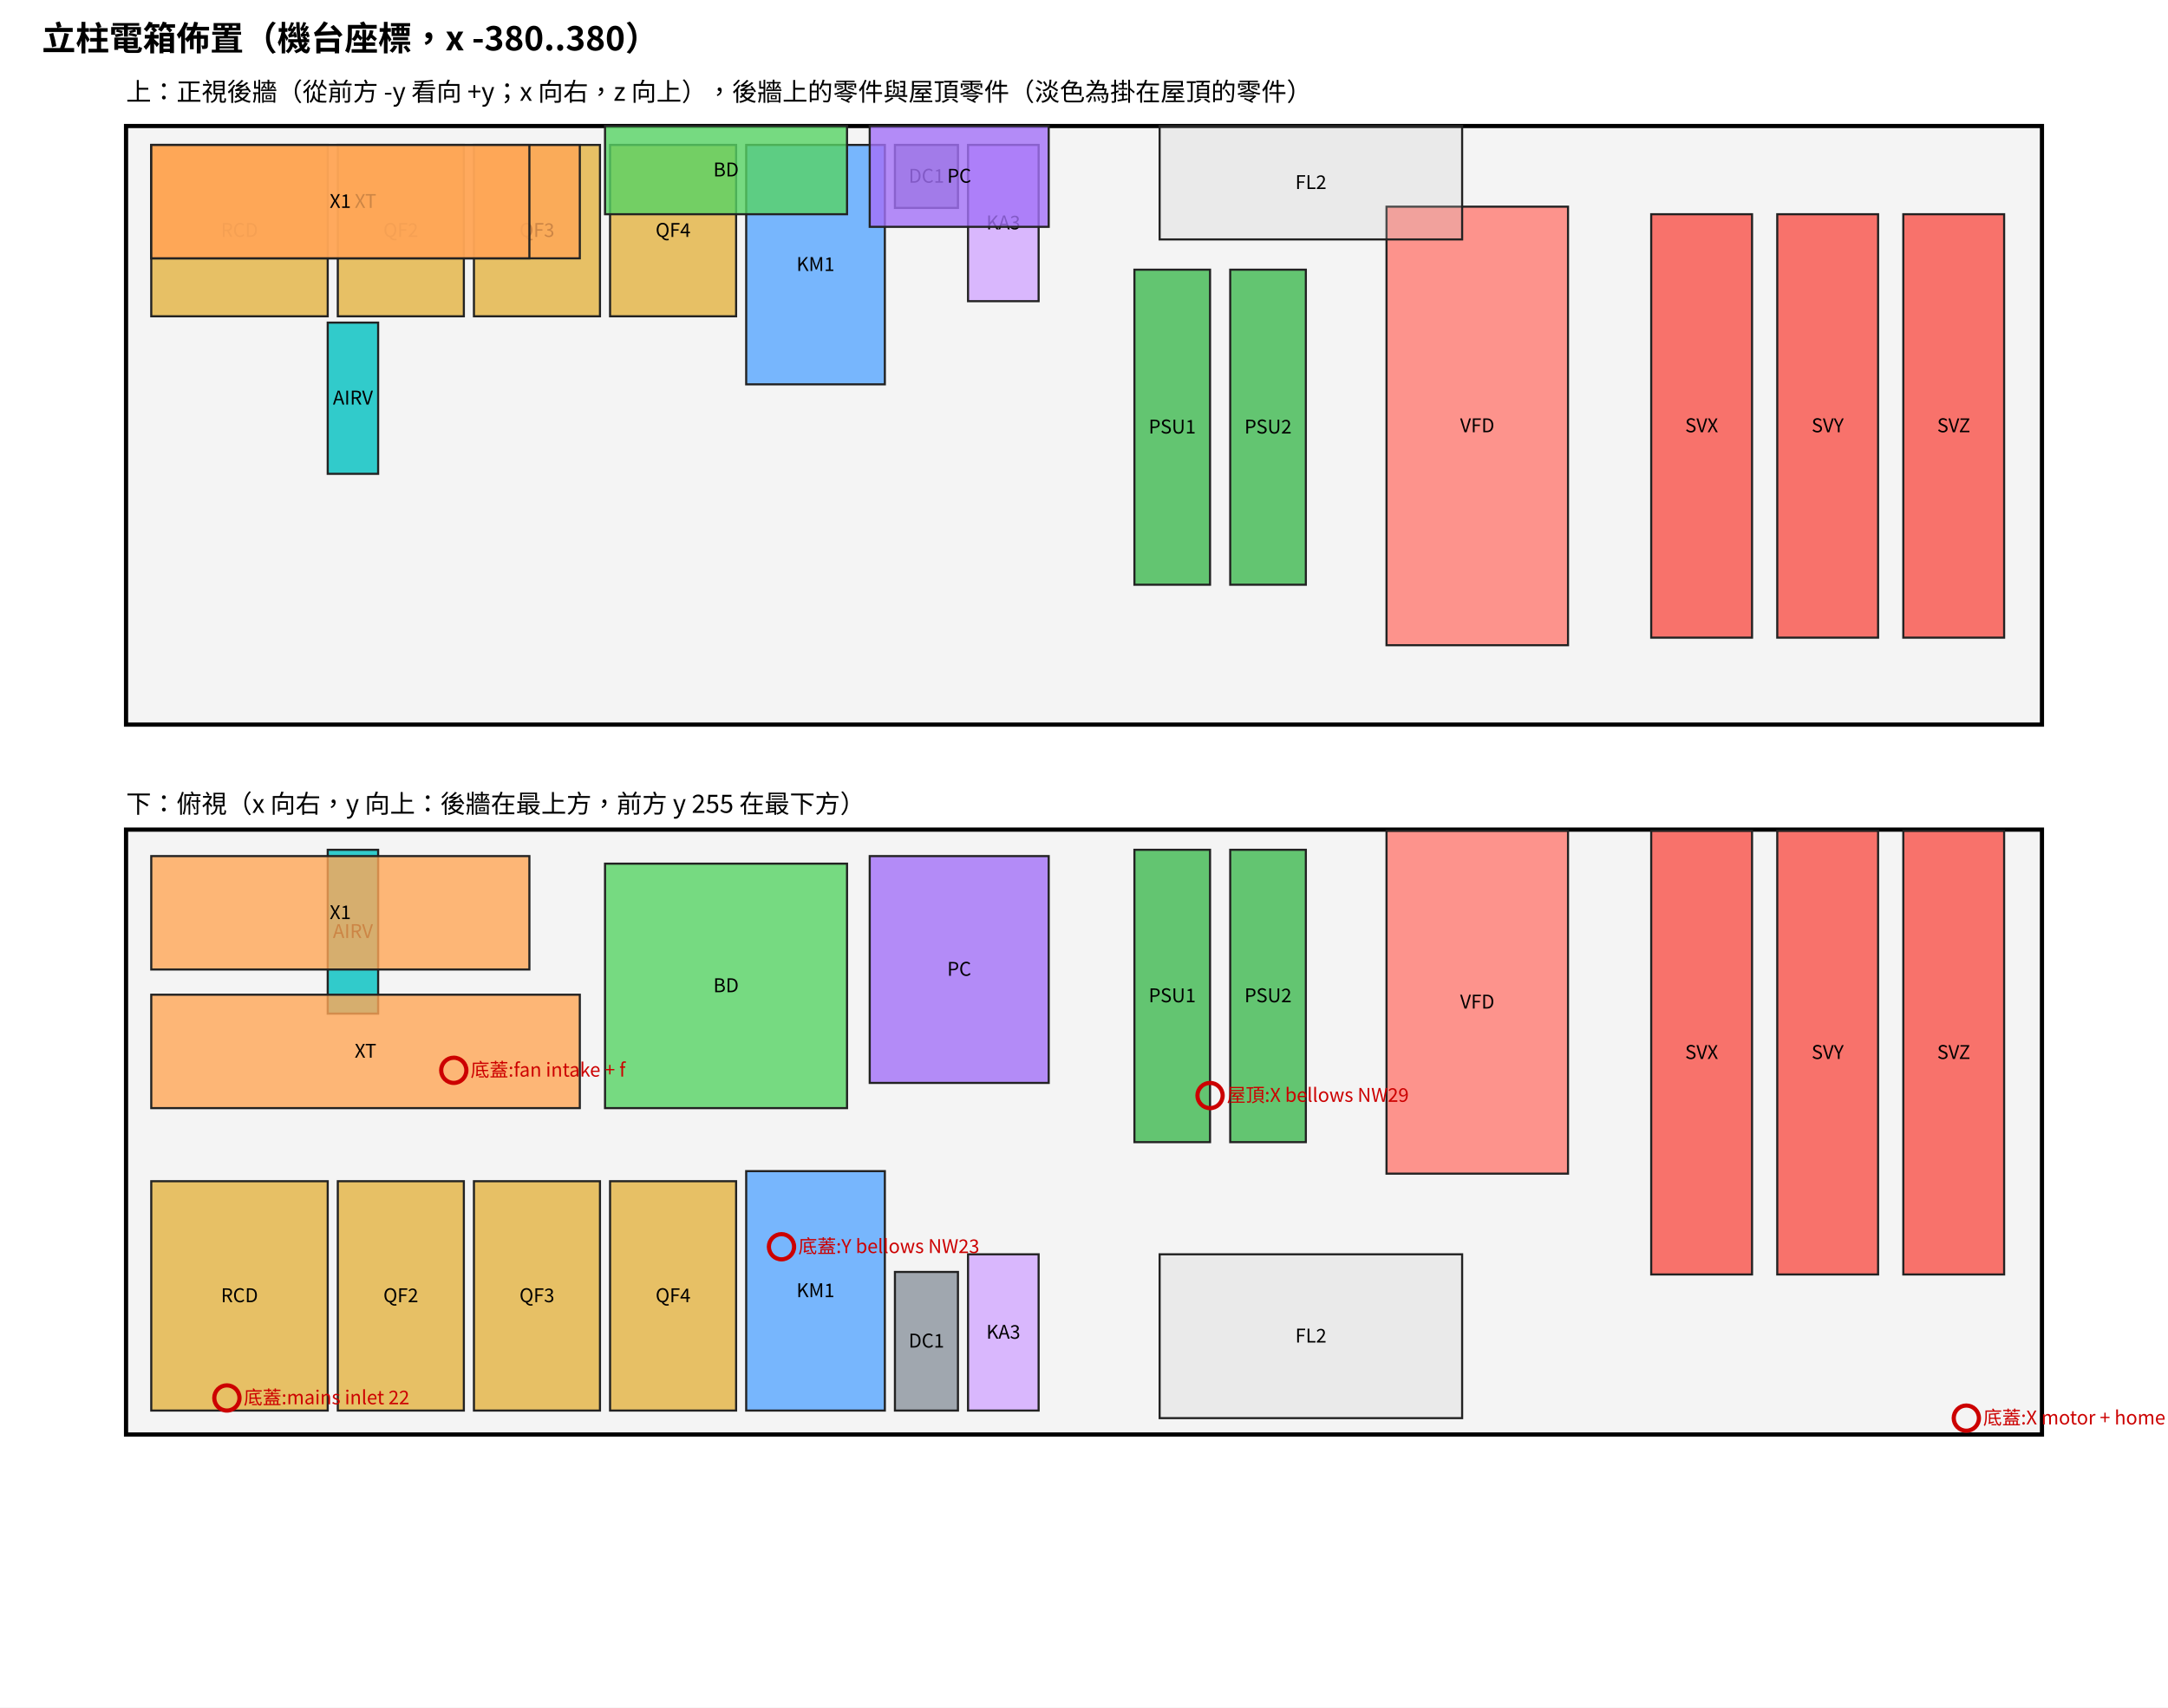
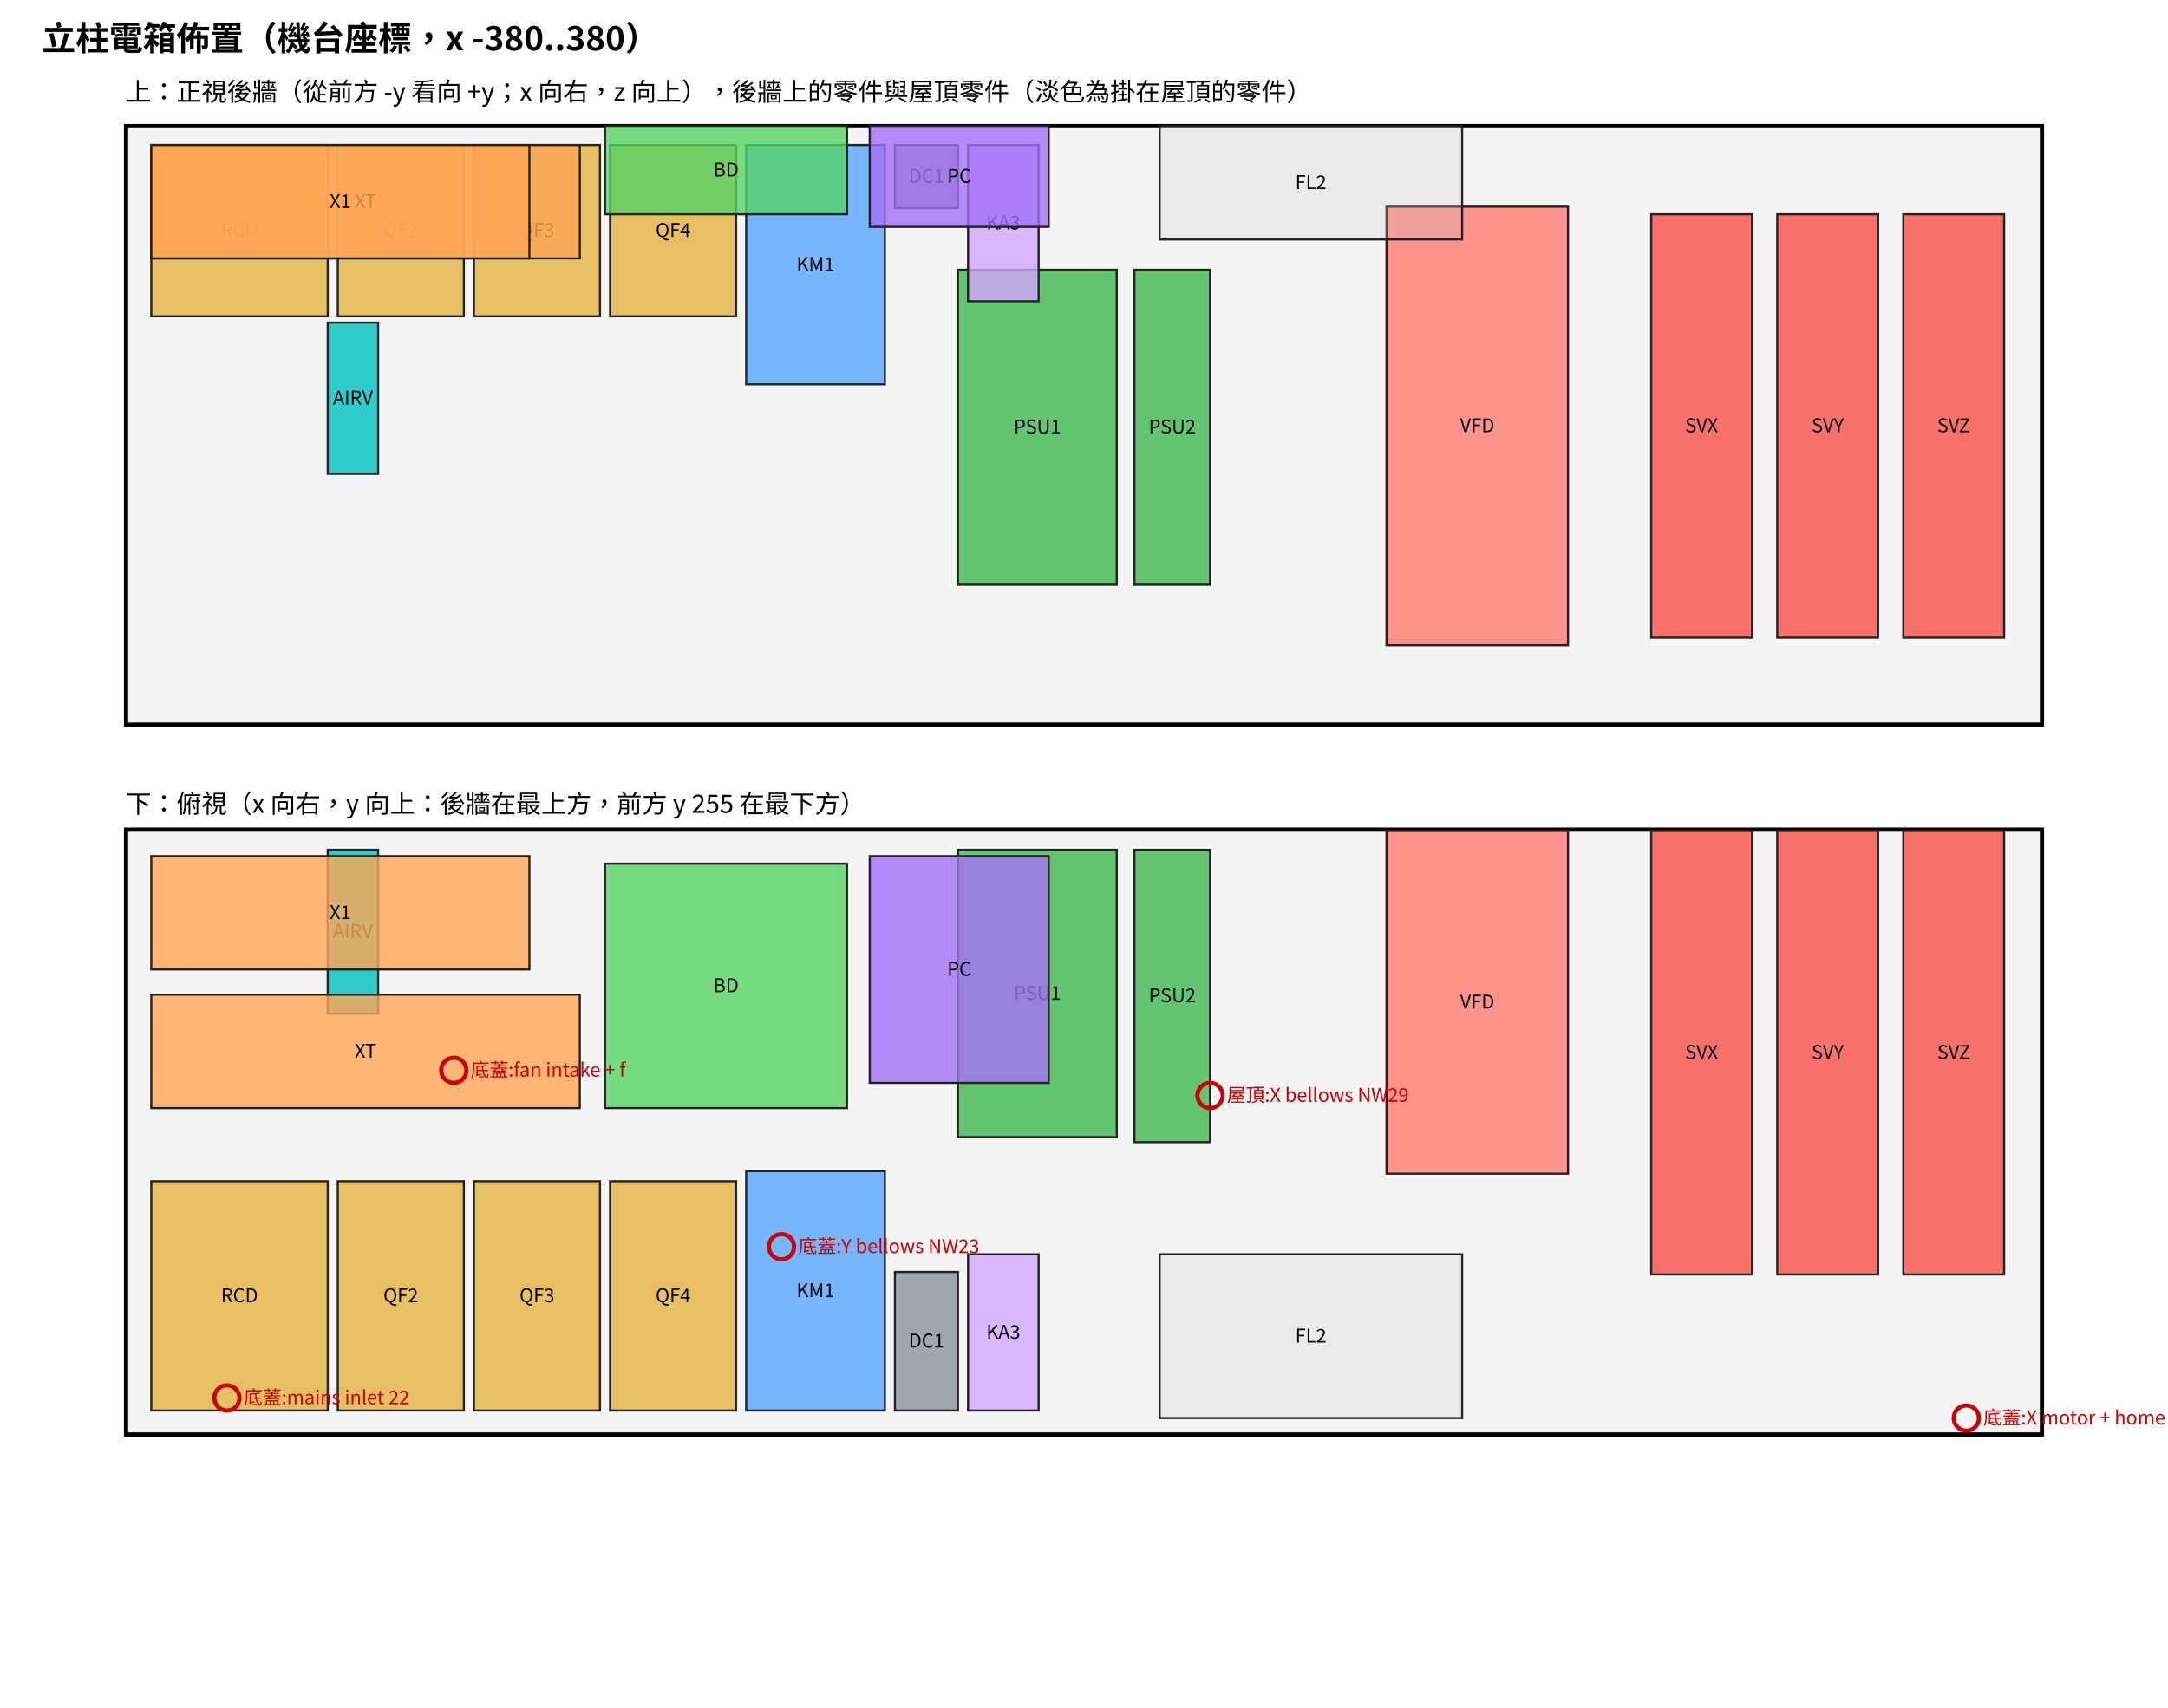
<svg xmlns="http://www.w3.org/2000/svg" width="1032" height="813" font-family="Noto Sans CJK TC, sans-serif">
  <rect width="100%" height="100%" fill="#fff" />
  <text x="20" y="24" font-size="16" font-weight="bold">立柱電箱佈置（機台座標，x -380..380）</text>
  <text x="60" y="48" font-size="12">上：正視後牆（從前方 -y 看向 +y；x 向右，z 向上），後牆上的零件與屋頂零件（淡色為掛在屋頂的零件）</text>
  <rect x="60" y="60" width="912" height="285" fill="#f4f4f4" stroke="#000" stroke-width="2" />
  <rect x="786.0" y="102.0" width="48.0" height="201.6" fill="#f85149" fill-opacity="0.8" stroke="#222" />
  <text x="810.0" y="205.8" font-size="9" text-anchor="middle">SVX</text>
  <rect x="846.0" y="102.0" width="48.0" height="201.6" fill="#f85149" fill-opacity="0.8" stroke="#222" />
  <text x="870.0" y="205.8" font-size="9" text-anchor="middle">SVY</text>
  <rect x="906.0" y="102.0" width="48.0" height="201.6" fill="#f85149" fill-opacity="0.8" stroke="#222" />
  <text x="930.0" y="205.8" font-size="9" text-anchor="middle">SVZ</text>
  <rect x="660.0" y="98.4" width="86.4" height="208.8" fill="#ff7b72" fill-opacity="0.8" stroke="#222" />
  <text x="703.2" y="205.8" font-size="9" text-anchor="middle">VFD</text>
+   <rect x="456.0" y="128.4" width="75.6" height="150.0" fill="#3fb950" fill-opacity="0.8" stroke="#222" />
+   <text x="493.8" y="206.4" font-size="9" text-anchor="middle">PSU1</text>
  <rect x="540.0" y="128.4" width="36.0" height="150.0" fill="#3fb950" fill-opacity="0.8" stroke="#222" />
-   <text x="558.0" y="206.4" font-size="9" text-anchor="middle">PSU1</text>
-   <rect x="585.6" y="128.4" width="36.0" height="150.0" fill="#3fb950" fill-opacity="0.8" stroke="#222" />
-   <text x="603.6" y="206.4" font-size="9" text-anchor="middle">PSU2</text>
+   <text x="558.0" y="206.4" font-size="9" text-anchor="middle">PSU2</text>
  <rect x="156.0" y="153.6" width="24.0" height="72.0" fill="#00c0c0" fill-opacity="0.8" stroke="#222" />
  <text x="168.0" y="192.6" font-size="9" text-anchor="middle">AIRV</text>
  <rect x="72.0" y="69.0" width="84.0" height="81.6" fill="#e3b341" fill-opacity="0.8" stroke="#222" />
  <text x="114.0" y="112.8" font-size="9" text-anchor="middle">RCD</text>
  <rect x="160.8" y="69.0" width="60.0" height="81.6" fill="#e3b341" fill-opacity="0.8" stroke="#222" />
  <text x="190.8" y="112.8" font-size="9" text-anchor="middle">QF2</text>
  <rect x="225.6" y="69.0" width="60.0" height="81.6" fill="#e3b341" fill-opacity="0.8" stroke="#222" />
  <text x="255.6" y="112.8" font-size="9" text-anchor="middle">QF3</text>
  <rect x="290.4" y="69.0" width="60.0" height="81.6" fill="#e3b341" fill-opacity="0.8" stroke="#222" />
  <text x="320.4" y="112.8" font-size="9" text-anchor="middle">QF4</text>
  <rect x="355.2" y="69.0" width="66.0" height="114.0" fill="#58a6ff" fill-opacity="0.8" stroke="#222" />
  <text x="388.2" y="129.0" font-size="9" text-anchor="middle">KM1</text>
  <rect x="426.0" y="69.0" width="30.0" height="30.0" fill="#8b949e" fill-opacity="0.8" stroke="#222" />
  <text x="441.0" y="87.0" font-size="9" text-anchor="middle">DC1</text>
  <rect x="460.8" y="69.0" width="33.6" height="74.4" fill="#d2a8ff" fill-opacity="0.8" stroke="#222" />
  <text x="477.6" y="109.2" font-size="9" text-anchor="middle">KA3</text>
  <rect x="72.0" y="69.0" width="204.0" height="54.0" fill="#ffa657" fill-opacity="0.8" stroke="#222" />
  <text x="174.0" y="99.0" font-size="9" text-anchor="middle">XT</text>
  <rect x="288.0" y="60.0" width="115.2" height="42.0" fill="#56d364" fill-opacity="0.8" stroke="#222" />
  <text x="345.6" y="84.0" font-size="9" text-anchor="middle">BD</text>
  <rect x="72.0" y="69.0" width="180.0" height="54.0" fill="#ffa657" fill-opacity="0.8" stroke="#222" />
  <text x="162.0" y="99.0" font-size="9" text-anchor="middle">X1</text>
  <rect x="552.0" y="60.0" width="144.0" height="54.0" fill="#cccccc" fill-opacity="0.25" stroke="#222" />
  <text x="624.0" y="90.0" font-size="9" text-anchor="middle">FL2</text>
  <rect x="414.0" y="60.0" width="85.2" height="48.0" fill="#a371f7" fill-opacity="0.8" stroke="#222" />
  <text x="456.6" y="87.0" font-size="9" text-anchor="middle">PC</text>
  <text x="60" y="387" font-size="12">下：俯視（x 向右，y 向上：後牆在最上方，前方 y 255 在最下方）</text>
  <rect x="60" y="395" width="912" height="288" fill="#f4f4f4" stroke="#000" stroke-width="2" />
  <rect x="786.0" y="395.6" width="48.0" height="211.2" fill="#f85149" fill-opacity="0.8" stroke="#222" />
  <text x="810.0" y="504.2" font-size="9" text-anchor="middle">SVX</text>
  <rect x="846.0" y="395.6" width="48.0" height="211.2" fill="#f85149" fill-opacity="0.8" stroke="#222" />
  <text x="870.0" y="504.2" font-size="9" text-anchor="middle">SVY</text>
  <rect x="906.0" y="395.6" width="48.0" height="211.2" fill="#f85149" fill-opacity="0.8" stroke="#222" />
  <text x="930.0" y="504.2" font-size="9" text-anchor="middle">SVZ</text>
  <rect x="660.0" y="395.6" width="86.4" height="163.2" fill="#ff7b72" fill-opacity="0.8" stroke="#222" />
  <text x="703.2" y="480.2" font-size="9" text-anchor="middle">VFD</text>
+   <rect x="456.0" y="404.6" width="75.6" height="136.8" fill="#3fb950" fill-opacity="0.8" stroke="#222" />
+   <text x="493.8" y="476.0" font-size="9" text-anchor="middle">PSU1</text>
  <rect x="540.0" y="404.6" width="36.0" height="139.2" fill="#3fb950" fill-opacity="0.8" stroke="#222" />
-   <text x="558.0" y="477.2" font-size="9" text-anchor="middle">PSU1</text>
-   <rect x="585.6" y="404.6" width="36.0" height="139.2" fill="#3fb950" fill-opacity="0.8" stroke="#222" />
-   <text x="603.6" y="477.2" font-size="9" text-anchor="middle">PSU2</text>
+   <text x="558.0" y="477.2" font-size="9" text-anchor="middle">PSU2</text>
  <rect x="156.0" y="404.6" width="24.0" height="78.0" fill="#00c0c0" fill-opacity="0.8" stroke="#222" />
  <text x="168.0" y="446.6" font-size="9" text-anchor="middle">AIRV</text>
  <rect x="72.0" y="562.4" width="84.0" height="109.2" fill="#e3b341" fill-opacity="0.8" stroke="#222" />
  <text x="114.0" y="620.0" font-size="9" text-anchor="middle">RCD</text>
  <rect x="160.8" y="562.4" width="60.0" height="109.2" fill="#e3b341" fill-opacity="0.8" stroke="#222" />
  <text x="190.8" y="620.0" font-size="9" text-anchor="middle">QF2</text>
  <rect x="225.6" y="562.4" width="60.0" height="109.2" fill="#e3b341" fill-opacity="0.8" stroke="#222" />
  <text x="255.6" y="620.0" font-size="9" text-anchor="middle">QF3</text>
  <rect x="290.4" y="562.4" width="60.0" height="109.2" fill="#e3b341" fill-opacity="0.8" stroke="#222" />
  <text x="320.4" y="620.0" font-size="9" text-anchor="middle">QF4</text>
  <rect x="355.2" y="557.6" width="66.0" height="114.0" fill="#58a6ff" fill-opacity="0.8" stroke="#222" />
  <text x="388.2" y="617.6" font-size="9" text-anchor="middle">KM1</text>
  <rect x="426.0" y="605.6" width="30.0" height="66.0" fill="#8b949e" fill-opacity="0.8" stroke="#222" />
  <text x="441.0" y="641.6" font-size="9" text-anchor="middle">DC1</text>
  <rect x="460.8" y="597.2" width="33.6" height="74.4" fill="#d2a8ff" fill-opacity="0.8" stroke="#222" />
  <text x="477.6" y="637.4" font-size="9" text-anchor="middle">KA3</text>
  <rect x="72.0" y="473.6" width="204.0" height="54.0" fill="#ffa657" fill-opacity="0.8" stroke="#222" />
  <text x="174.0" y="503.6" font-size="9" text-anchor="middle">XT</text>
  <rect x="288.0" y="411.2" width="115.2" height="116.4" fill="#56d364" fill-opacity="0.8" stroke="#222" />
  <text x="345.6" y="472.4" font-size="9" text-anchor="middle">BD</text>
  <rect x="72.0" y="407.6" width="180.0" height="54.0" fill="#ffa657" fill-opacity="0.8" stroke="#222" />
  <text x="162.0" y="437.6" font-size="9" text-anchor="middle">X1</text>
  <rect x="552.0" y="597.2" width="144.0" height="78.0" fill="#cccccc" fill-opacity="0.25" stroke="#222" />
  <text x="624.0" y="639.2" font-size="9" text-anchor="middle">FL2</text>
  <rect x="414.0" y="407.6" width="85.2" height="108.0" fill="#a371f7" fill-opacity="0.8" stroke="#222" />
  <text x="456.6" y="464.6" font-size="9" text-anchor="middle">PC</text>
  <circle cx="108.0" cy="665.6" r="6" fill="none" stroke="#c00" stroke-width="2" />
  <text x="116.0" y="668.6" font-size="9" fill="#c00">底蓋:mains inlet 22</text>
  <circle cx="372.0" cy="593.6" r="6" fill="none" stroke="#c00" stroke-width="2" />
  <text x="380.0" y="596.6" font-size="9" fill="#c00">底蓋:Y bellows NW23</text>
  <circle cx="936.0" cy="675.2" r="6" fill="none" stroke="#c00" stroke-width="2" />
  <text x="944.0" y="678.2" font-size="9" fill="#c00">底蓋:X motor + home</text>
  <circle cx="216.0" cy="509.6" r="6" fill="none" stroke="#c00" stroke-width="2" />
  <text x="224.0" y="512.6" font-size="9" fill="#c00">底蓋:fan intake + f</text>
  <circle cx="576.0" cy="521.6" r="6" fill="none" stroke="#c00" stroke-width="2" />
  <text x="584.0" y="524.6" font-size="9" fill="#c00">屋頂:X bellows NW29</text>
</svg>
